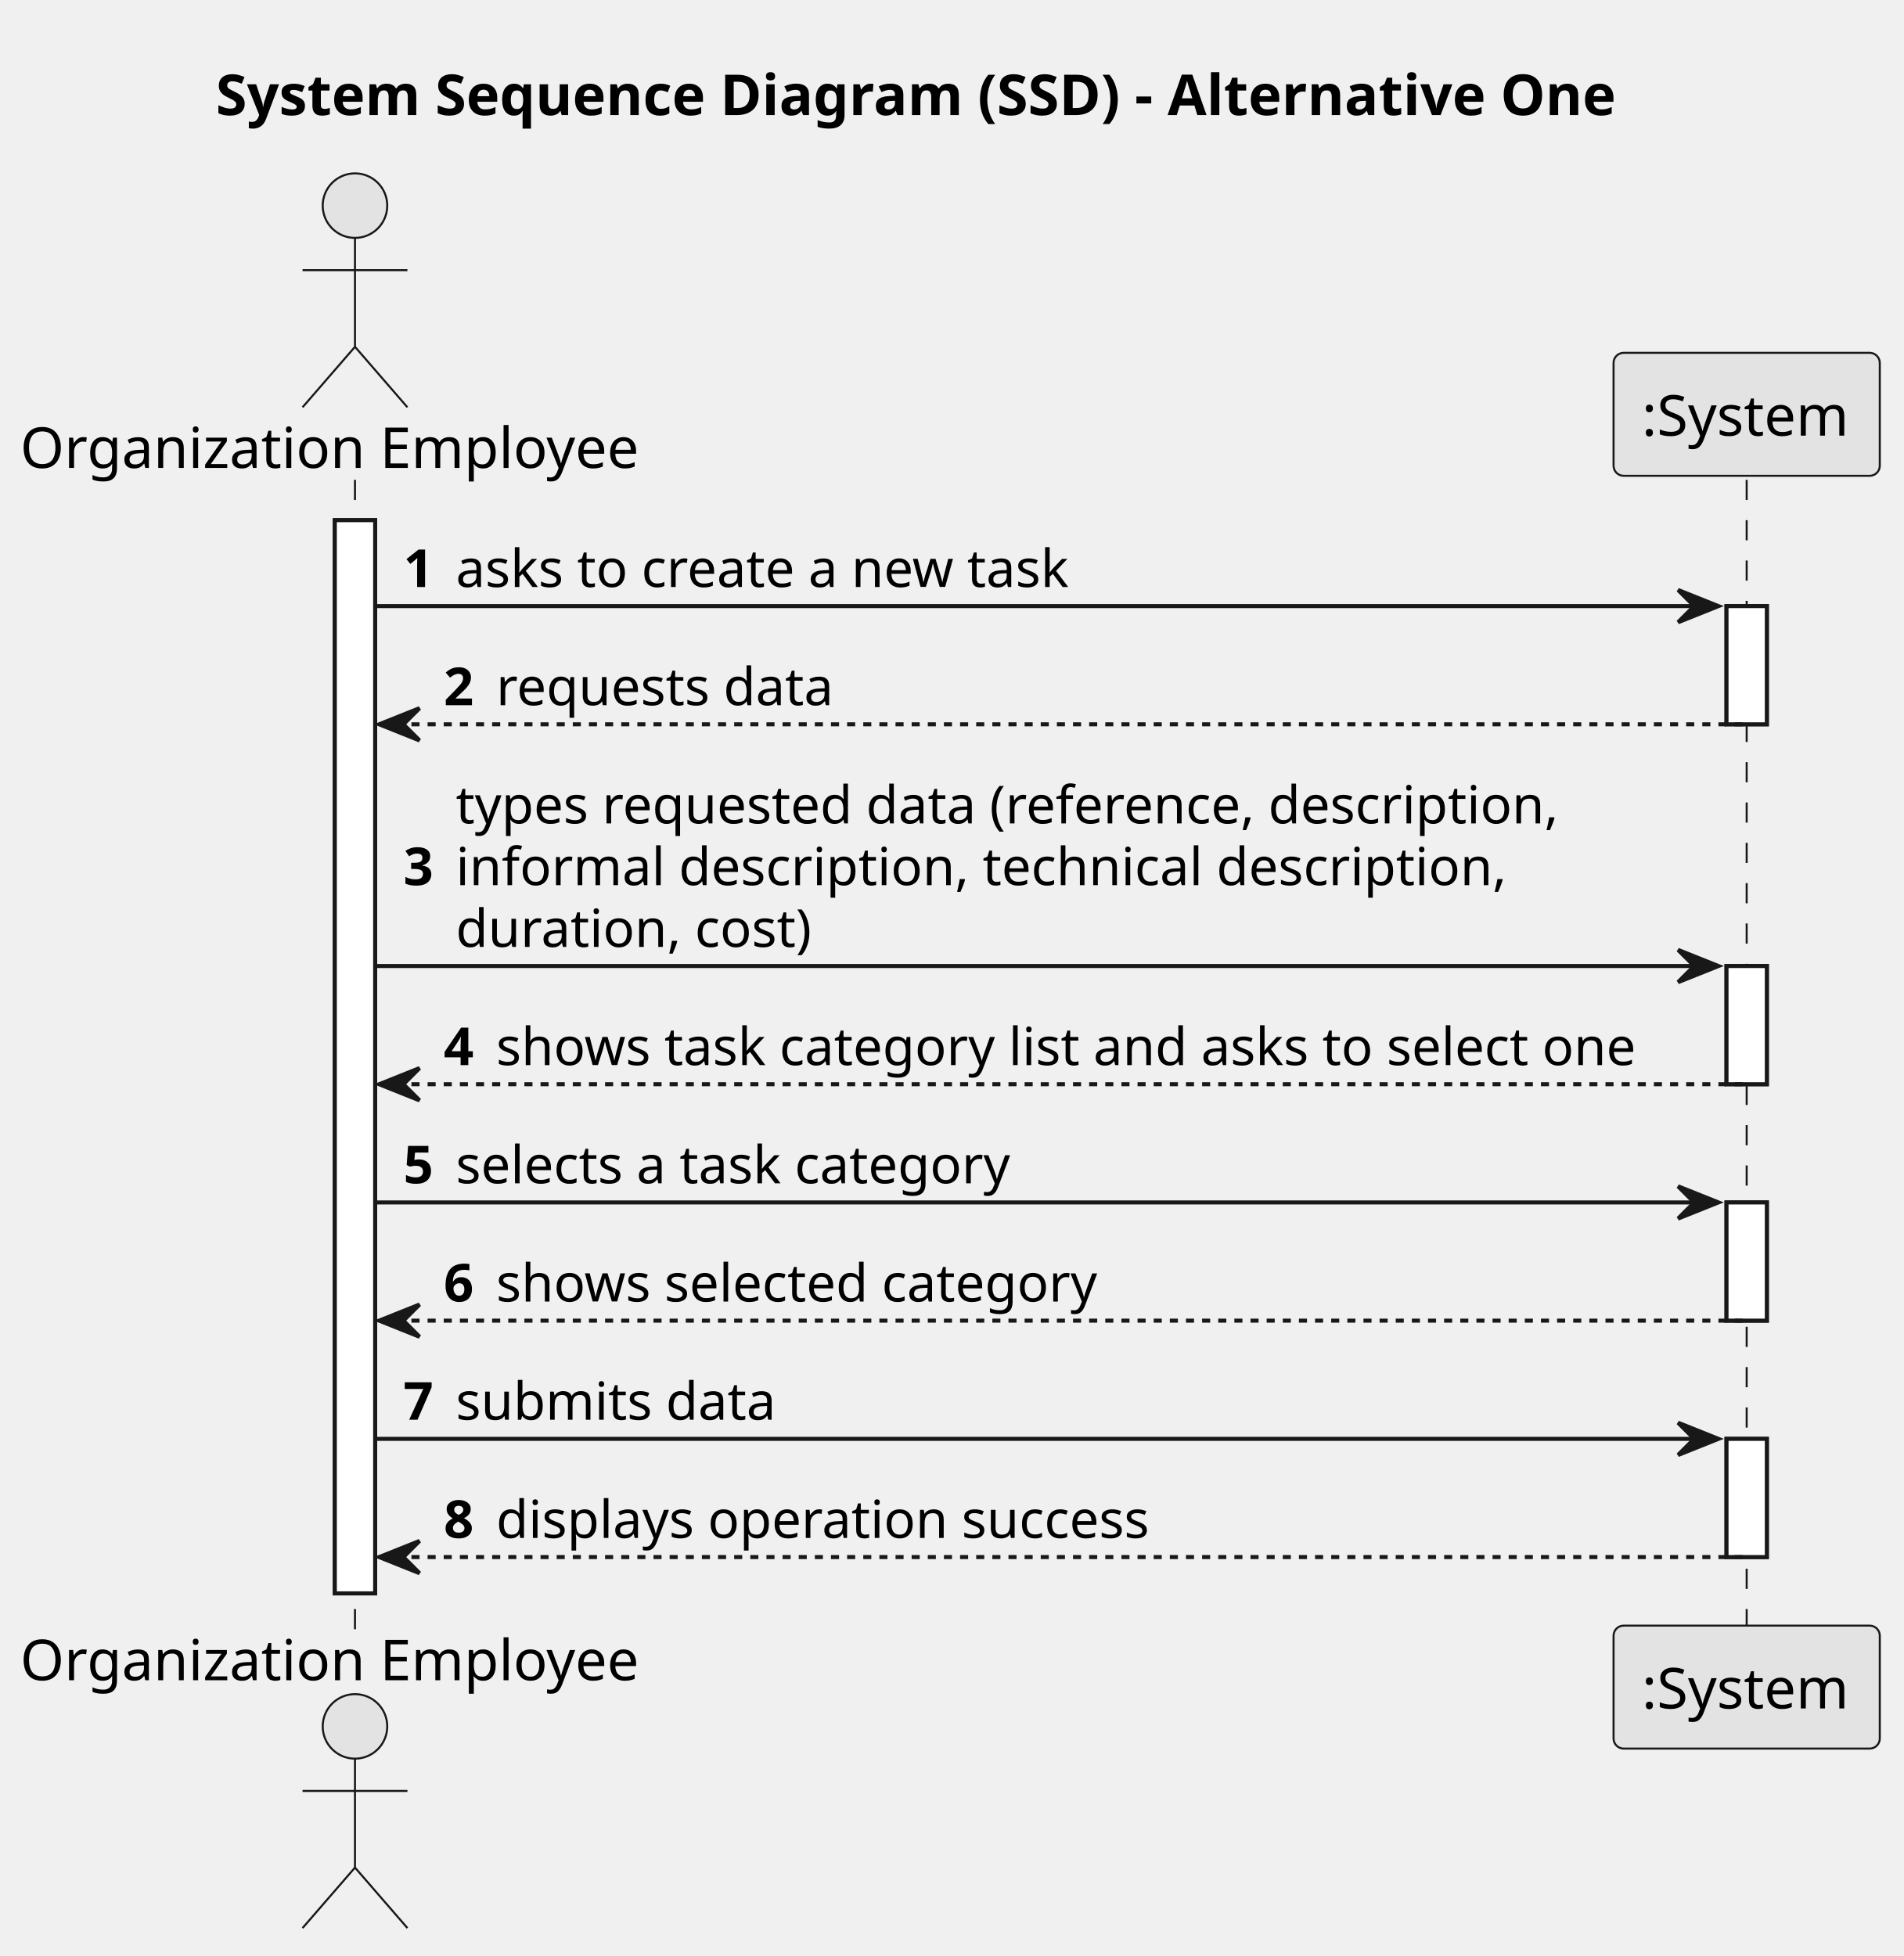
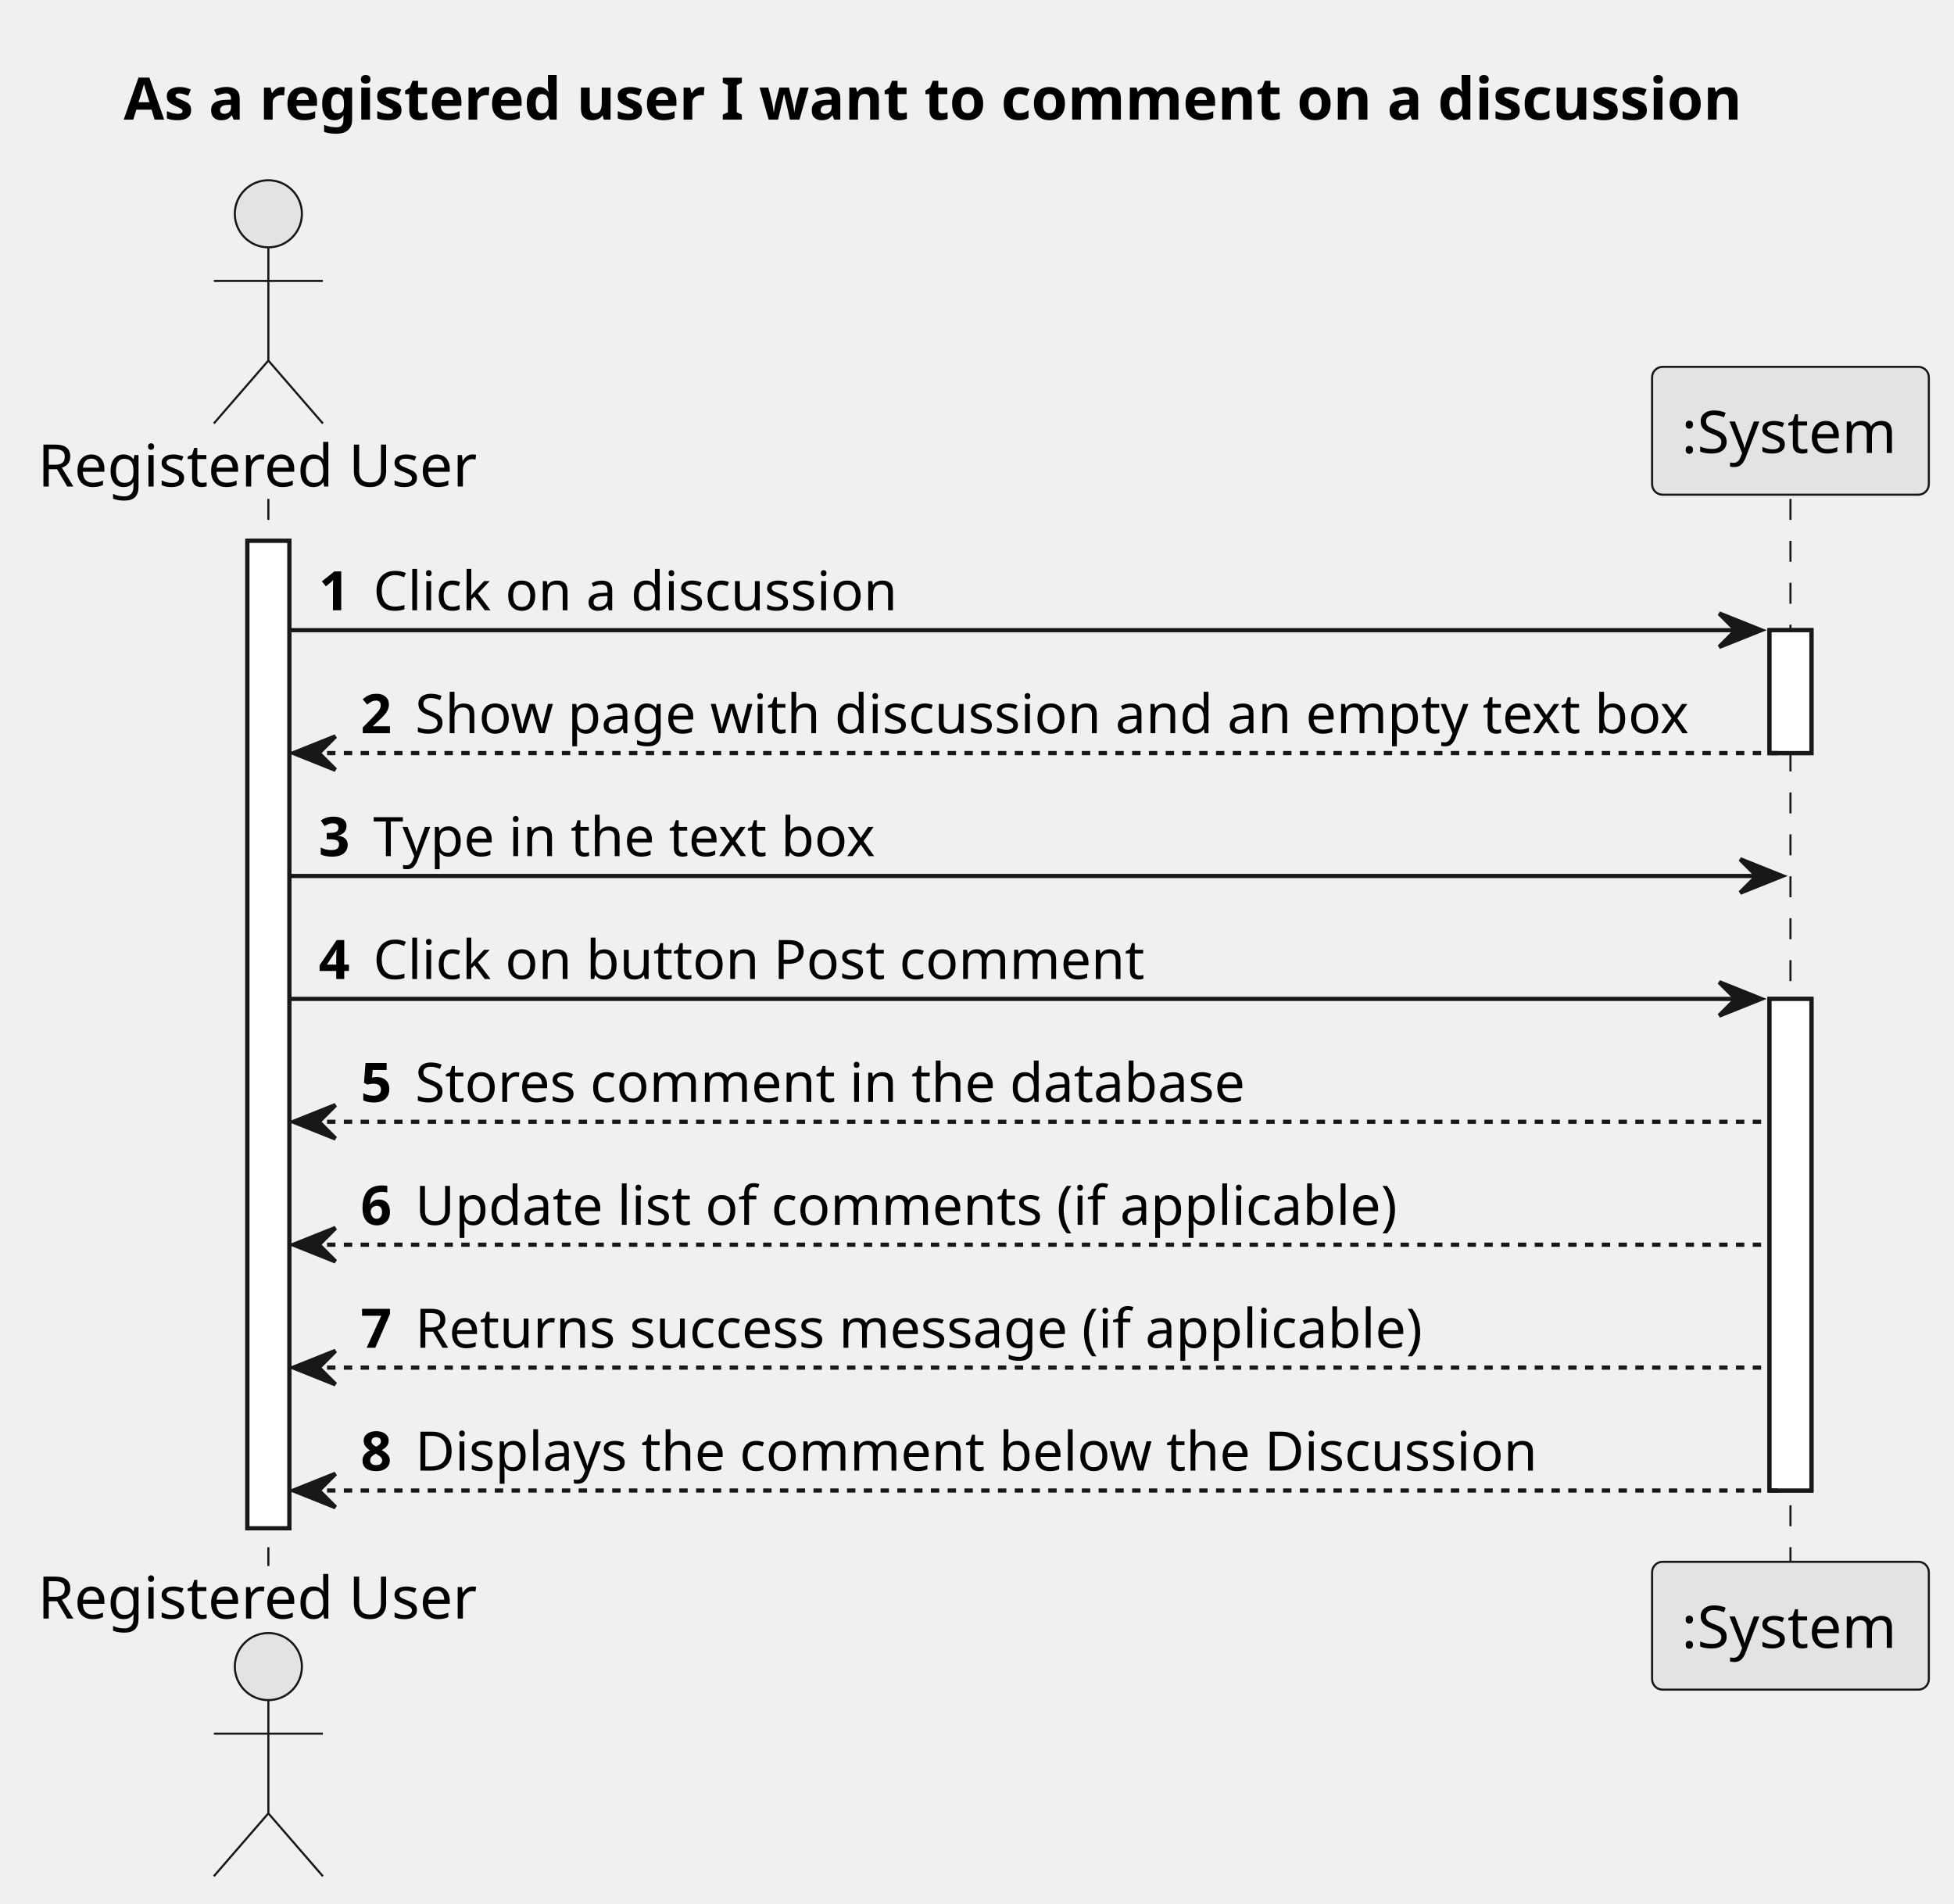
- <svg xmlns="http://www.w3.org/2000/svg" contentStyleType="text/css" height="485px" preserveAspectRatio="none" style="width:472px;height:485px;background:#FFFFFF;" version="1.1" viewBox="0 0 472 485" width="472px" zoomAndPan="magnify">
+ <svg xmlns="http://www.w3.org/2000/svg" contentStyleType="text/css" height="454px" preserveAspectRatio="none" style="width:466px;height:454px;background:#FFFFFF;" version="1.1" viewBox="0 0 466 454" width="466px" zoomAndPan="magnify">
  <defs />
  <g>
-     <text fill="#000000" font-family="sans-serif" font-size="14" font-weight="bold" lengthAdjust="spacing" textLength="363" x="53.5" y="28.535">System Sequence Diagram (SSD) - Alternative One</text>
-     <rect fill="#FFFFFF" height="266.106" style="stroke:#181818;stroke-width:1.0;" width="10" x="83" y="128.977" />
-     <rect fill="#FFFFFF" height="29.311" style="stroke:#181818;stroke-width:1.0;" width="10" x="428" y="150.287" />
-     <rect fill="#FFFFFF" height="29.311" style="stroke:#181818;stroke-width:1.0;" width="10" x="428" y="239.529" />
-     <rect fill="#FFFFFF" height="29.311" style="stroke:#181818;stroke-width:1.0;" width="10" x="428" y="298.15" />
-     <rect fill="#FFFFFF" height="29.311" style="stroke:#181818;stroke-width:1.0;" width="10" x="428" y="356.772" />
-     <line style="stroke:#181818;stroke-width:0.5;stroke-dasharray:5.0,5.0;" x1="88" x2="88" y1="118.977" y2="404.082" />
-     <line style="stroke:#181818;stroke-width:0.5;stroke-dasharray:5.0,5.0;" x1="433" x2="433" y1="118.977" y2="404.082" />
-     <text fill="#000000" font-family="sans-serif" font-size="14" lengthAdjust="spacing" textLength="160" x="5" y="116.023">Organization Employee</text>
-     <ellipse cx="88" cy="50.988" fill="#E3E3E3" rx="8" ry="8" style="stroke:#181818;stroke-width:0.5;" />
-     <path d="M88,58.988 L88,85.988 M75,66.988 L101,66.988 M88,85.988 L75,100.988 M88,85.988 L101,100.988 " fill="none" style="stroke:#181818;stroke-width:0.5;" />
-     <text fill="#000000" font-family="sans-serif" font-size="14" lengthAdjust="spacing" textLength="160" x="5" y="416.617">Organization Employee</text>
-     <ellipse cx="88" cy="428.07" fill="#E3E3E3" rx="8" ry="8" style="stroke:#181818;stroke-width:0.5;" />
-     <path d="M88,436.07 L88,463.07 M75,444.07 L101,444.07 M88,463.07 L75,478.07 M88,463.07 L101,478.07 " fill="none" style="stroke:#181818;stroke-width:0.5;" />
-     <rect fill="#E3E3E3" height="30.488" rx="2.5" ry="2.5" style="stroke:#181818;stroke-width:0.5;" width="66" x="400" y="87.488" />
-     <text fill="#000000" font-family="sans-serif" font-size="14" lengthAdjust="spacing" textLength="52" x="407" y="108.023">:System</text>
-     <rect fill="#E3E3E3" height="30.488" rx="2.5" ry="2.5" style="stroke:#181818;stroke-width:0.5;" width="66" x="400" y="403.082" />
-     <text fill="#000000" font-family="sans-serif" font-size="14" lengthAdjust="spacing" textLength="52" x="407" y="423.617">:System</text>
-     <rect fill="#FFFFFF" height="266.106" style="stroke:#181818;stroke-width:1.0;" width="10" x="83" y="128.977" />
-     <rect fill="#FFFFFF" height="29.311" style="stroke:#181818;stroke-width:1.0;" width="10" x="428" y="150.287" />
-     <rect fill="#FFFFFF" height="29.311" style="stroke:#181818;stroke-width:1.0;" width="10" x="428" y="239.529" />
-     <rect fill="#FFFFFF" height="29.311" style="stroke:#181818;stroke-width:1.0;" width="10" x="428" y="298.15" />
-     <rect fill="#FFFFFF" height="29.311" style="stroke:#181818;stroke-width:1.0;" width="10" x="428" y="356.772" />
-     <polygon fill="#181818" points="416,146.287,426,150.287,416,154.287,420,150.287" style="stroke:#181818;stroke-width:1.0;" />
-     <line style="stroke:#181818;stroke-width:1.0;" x1="93" x2="422" y1="150.287" y2="150.287" />
-     <text fill="#000000" font-family="sans-serif" font-size="13" font-weight="bold" lengthAdjust="spacing" textLength="9" x="100" y="145.545">1</text>
-     <text fill="#000000" font-family="sans-serif" font-size="13" lengthAdjust="spacing" textLength="159" x="113" y="145.545">asks to create a new task</text>
-     <polygon fill="#181818" points="104,175.598,94,179.598,104,183.598,100,179.598" style="stroke:#181818;stroke-width:1.0;" />
-     <line style="stroke:#181818;stroke-width:1.0;stroke-dasharray:2.0,2.0;" x1="98" x2="432" y1="179.598" y2="179.598" />
-     <text fill="#000000" font-family="sans-serif" font-size="13" font-weight="bold" lengthAdjust="spacing" textLength="9" x="110" y="174.856">2</text>
-     <text fill="#000000" font-family="sans-serif" font-size="13" lengthAdjust="spacing" textLength="85" x="123" y="174.856">requests data</text>
-     <polygon fill="#181818" points="416,235.529,426,239.529,416,243.529,420,239.529" style="stroke:#181818;stroke-width:1.0;" />
-     <line style="stroke:#181818;stroke-width:1.0;" x1="93" x2="422" y1="239.529" y2="239.529" />
-     <text fill="#000000" font-family="sans-serif" font-size="13" font-weight="bold" lengthAdjust="spacing" textLength="9" x="100" y="219.477">3</text>
-     <text fill="#000000" font-family="sans-serif" font-size="13" lengthAdjust="spacing" textLength="280" x="113" y="204.166">types requested data (reference, description,</text>
-     <text fill="#000000" font-family="sans-serif" font-size="13" lengthAdjust="spacing" textLength="272" x="113" y="219.477">informal description, technical description,</text>
-     <text fill="#000000" font-family="sans-serif" font-size="13" lengthAdjust="spacing" textLength="92" x="113" y="234.787">duration, cost)</text>
-     <polygon fill="#181818" points="104,264.84,94,268.84,104,272.84,100,268.84" style="stroke:#181818;stroke-width:1.0;" />
-     <line style="stroke:#181818;stroke-width:1.0;stroke-dasharray:2.0,2.0;" x1="98" x2="432" y1="268.84" y2="268.84" />
-     <text fill="#000000" font-family="sans-serif" font-size="13" font-weight="bold" lengthAdjust="spacing" textLength="9" x="110" y="264.098">4</text>
-     <text fill="#000000" font-family="sans-serif" font-size="13" lengthAdjust="spacing" textLength="298" x="123" y="264.098">shows task category list and asks to select one</text>
-     <polygon fill="#181818" points="416,294.15,426,298.15,416,302.15,420,298.15" style="stroke:#181818;stroke-width:1.0;" />
-     <line style="stroke:#181818;stroke-width:1.0;" x1="93" x2="422" y1="298.15" y2="298.15" />
-     <text fill="#000000" font-family="sans-serif" font-size="13" font-weight="bold" lengthAdjust="spacing" textLength="9" x="100" y="293.408">5</text>
-     <text fill="#000000" font-family="sans-serif" font-size="13" lengthAdjust="spacing" textLength="144" x="113" y="293.408">selects a task category</text>
-     <polygon fill="#181818" points="104,323.461,94,327.461,104,331.461,100,327.461" style="stroke:#181818;stroke-width:1.0;" />
-     <line style="stroke:#181818;stroke-width:1.0;stroke-dasharray:2.0,2.0;" x1="98" x2="432" y1="327.461" y2="327.461" />
-     <text fill="#000000" font-family="sans-serif" font-size="13" font-weight="bold" lengthAdjust="spacing" textLength="9" x="110" y="322.719">6</text>
-     <text fill="#000000" font-family="sans-serif" font-size="13" lengthAdjust="spacing" textLength="154" x="123" y="322.719">shows selected category</text>
-     <polygon fill="#181818" points="416,352.772,426,356.772,416,360.772,420,356.772" style="stroke:#181818;stroke-width:1.0;" />
-     <line style="stroke:#181818;stroke-width:1.0;" x1="93" x2="422" y1="356.772" y2="356.772" />
-     <text fill="#000000" font-family="sans-serif" font-size="13" font-weight="bold" lengthAdjust="spacing" textLength="9" x="100" y="352.029">7</text>
-     <text fill="#000000" font-family="sans-serif" font-size="13" lengthAdjust="spacing" textLength="82" x="113" y="352.029">submits data</text>
-     <polygon fill="#181818" points="104,382.082,94,386.082,104,390.082,100,386.082" style="stroke:#181818;stroke-width:1.0;" />
-     <line style="stroke:#181818;stroke-width:1.0;stroke-dasharray:2.0,2.0;" x1="98" x2="432" y1="386.082" y2="386.082" />
-     <text fill="#000000" font-family="sans-serif" font-size="13" font-weight="bold" lengthAdjust="spacing" textLength="9" x="110" y="381.34">8</text>
-     <text fill="#000000" font-family="sans-serif" font-size="13" lengthAdjust="spacing" textLength="170" x="123" y="381.34">displays operation success</text>
+     <text fill="#000000" font-family="sans-serif" font-size="14" font-weight="bold" lengthAdjust="spacing" textLength="405" x="29.5" y="28.535">As a registered user I want to comment on a discussion</text>
+     <rect fill="#FFFFFF" height="235.484" style="stroke:#181818;stroke-width:1.0;" width="10" x="59" y="128.977" />
+     <rect fill="#FFFFFF" height="29.311" style="stroke:#181818;stroke-width:1.0;" width="10" x="422" y="150.287" />
+     <rect fill="#FFFFFF" height="117.242" style="stroke:#181818;stroke-width:1.0;" width="10" x="422" y="238.219" />
+     <line style="stroke:#181818;stroke-width:0.5;stroke-dasharray:5.0,5.0;" x1="64" x2="64" y1="118.977" y2="373.461" />
+     <line style="stroke:#181818;stroke-width:0.5;stroke-dasharray:5.0,5.0;" x1="427" x2="427" y1="118.977" y2="373.461" />
+     <text fill="#000000" font-family="sans-serif" font-size="14" lengthAdjust="spacing" textLength="108" x="9" y="116.023">Registered User</text>
+     <ellipse cx="64" cy="50.988" fill="#E3E3E3" rx="8" ry="8" style="stroke:#181818;stroke-width:0.5;" />
+     <path d="M64,58.988 L64,85.988 M51,66.988 L77,66.988 M64,85.988 L51,100.988 M64,85.988 L77,100.988 " fill="none" style="stroke:#181818;stroke-width:0.5;" />
+     <text fill="#000000" font-family="sans-serif" font-size="14" lengthAdjust="spacing" textLength="108" x="9" y="385.996">Registered User</text>
+     <ellipse cx="64" cy="397.449" fill="#E3E3E3" rx="8" ry="8" style="stroke:#181818;stroke-width:0.5;" />
+     <path d="M64,405.449 L64,432.449 M51,413.449 L77,413.449 M64,432.449 L51,447.449 M64,432.449 L77,447.449 " fill="none" style="stroke:#181818;stroke-width:0.5;" />
+     <rect fill="#E3E3E3" height="30.488" rx="2.5" ry="2.5" style="stroke:#181818;stroke-width:0.5;" width="66" x="394" y="87.488" />
+     <text fill="#000000" font-family="sans-serif" font-size="14" lengthAdjust="spacing" textLength="52" x="401" y="108.023">:System</text>
+     <rect fill="#E3E3E3" height="30.488" rx="2.5" ry="2.5" style="stroke:#181818;stroke-width:0.5;" width="66" x="394" y="372.461" />
+     <text fill="#000000" font-family="sans-serif" font-size="14" lengthAdjust="spacing" textLength="52" x="401" y="392.996">:System</text>
+     <rect fill="#FFFFFF" height="235.484" style="stroke:#181818;stroke-width:1.0;" width="10" x="59" y="128.977" />
+     <rect fill="#FFFFFF" height="29.311" style="stroke:#181818;stroke-width:1.0;" width="10" x="422" y="150.287" />
+     <rect fill="#FFFFFF" height="117.242" style="stroke:#181818;stroke-width:1.0;" width="10" x="422" y="238.219" />
+     <polygon fill="#181818" points="410,146.287,420,150.287,410,154.287,414,150.287" style="stroke:#181818;stroke-width:1.0;" />
+     <line style="stroke:#181818;stroke-width:1.0;" x1="69" x2="416" y1="150.287" y2="150.287" />
+     <text fill="#000000" font-family="sans-serif" font-size="13" font-weight="bold" lengthAdjust="spacing" textLength="9" x="76" y="145.545">1</text>
+     <text fill="#000000" font-family="sans-serif" font-size="13" lengthAdjust="spacing" textLength="135" x="89" y="145.545">Click on a discussion</text>
+     <polygon fill="#181818" points="80,175.598,70,179.598,80,183.598,76,179.598" style="stroke:#181818;stroke-width:1.0;" />
+     <line style="stroke:#181818;stroke-width:1.0;stroke-dasharray:2.0,2.0;" x1="74" x2="426" y1="179.598" y2="179.598" />
+     <text fill="#000000" font-family="sans-serif" font-size="13" font-weight="bold" lengthAdjust="spacing" textLength="9" x="86" y="174.856">2</text>
+     <text fill="#000000" font-family="sans-serif" font-size="13" lengthAdjust="spacing" textLength="316" x="99" y="174.856">Show page with discussion and an empty text box</text>
+     <polygon fill="#181818" points="415,204.908,425,208.908,415,212.908,419,208.908" style="stroke:#181818;stroke-width:1.0;" />
+     <line style="stroke:#181818;stroke-width:1.0;" x1="69" x2="421" y1="208.908" y2="208.908" />
+     <text fill="#000000" font-family="sans-serif" font-size="13" font-weight="bold" lengthAdjust="spacing" textLength="9" x="76" y="204.166">3</text>
+     <text fill="#000000" font-family="sans-serif" font-size="13" lengthAdjust="spacing" textLength="127" x="89" y="204.166">Type in the text box</text>
+     <polygon fill="#181818" points="410,234.219,420,238.219,410,242.219,414,238.219" style="stroke:#181818;stroke-width:1.0;" />
+     <line style="stroke:#181818;stroke-width:1.0;" x1="69" x2="416" y1="238.219" y2="238.219" />
+     <text fill="#000000" font-family="sans-serif" font-size="13" font-weight="bold" lengthAdjust="spacing" textLength="9" x="76" y="233.477">4</text>
+     <text fill="#000000" font-family="sans-serif" font-size="13" lengthAdjust="spacing" textLength="192" x="89" y="233.477">Click on button Post comment</text>
+     <polygon fill="#181818" points="80,263.529,70,267.529,80,271.529,76,267.529" style="stroke:#181818;stroke-width:1.0;" />
+     <line style="stroke:#181818;stroke-width:1.0;stroke-dasharray:2.0,2.0;" x1="74" x2="421" y1="267.529" y2="267.529" />
+     <text fill="#000000" font-family="sans-serif" font-size="13" font-weight="bold" lengthAdjust="spacing" textLength="9" x="86" y="262.787">5</text>
+     <text fill="#000000" font-family="sans-serif" font-size="13" lengthAdjust="spacing" textLength="202" x="99" y="262.787">Stores comment in the database</text>
+     <polygon fill="#181818" points="80,292.84,70,296.84,80,300.84,76,296.84" style="stroke:#181818;stroke-width:1.0;" />
+     <line style="stroke:#181818;stroke-width:1.0;stroke-dasharray:2.0,2.0;" x1="74" x2="421" y1="296.84" y2="296.84" />
+     <text fill="#000000" font-family="sans-serif" font-size="13" font-weight="bold" lengthAdjust="spacing" textLength="9" x="86" y="292.098">6</text>
+     <text fill="#000000" font-family="sans-serif" font-size="13" lengthAdjust="spacing" textLength="244" x="99" y="292.098">Update list of comments (if applicable)</text>
+     <polygon fill="#181818" points="80,322.15,70,326.15,80,330.15,76,326.15" style="stroke:#181818;stroke-width:1.0;" />
+     <line style="stroke:#181818;stroke-width:1.0;stroke-dasharray:2.0,2.0;" x1="74" x2="421" y1="326.15" y2="326.15" />
+     <text fill="#000000" font-family="sans-serif" font-size="13" font-weight="bold" lengthAdjust="spacing" textLength="9" x="86" y="321.408">7</text>
+     <text fill="#000000" font-family="sans-serif" font-size="13" lengthAdjust="spacing" textLength="250" x="99" y="321.408">Returns success message (if applicable)</text>
+     <polygon fill="#181818" points="80,351.461,70,355.461,80,359.461,76,355.461" style="stroke:#181818;stroke-width:1.0;" />
+     <line style="stroke:#181818;stroke-width:1.0;stroke-dasharray:2.0,2.0;" x1="74" x2="426" y1="355.461" y2="355.461" />
+     <text fill="#000000" font-family="sans-serif" font-size="13" font-weight="bold" lengthAdjust="spacing" textLength="9" x="86" y="350.719">8</text>
+     <text fill="#000000" font-family="sans-serif" font-size="13" lengthAdjust="spacing" textLength="280" x="99" y="350.719">Displays the comment below the Discussion</text>
  </g>
</svg>
